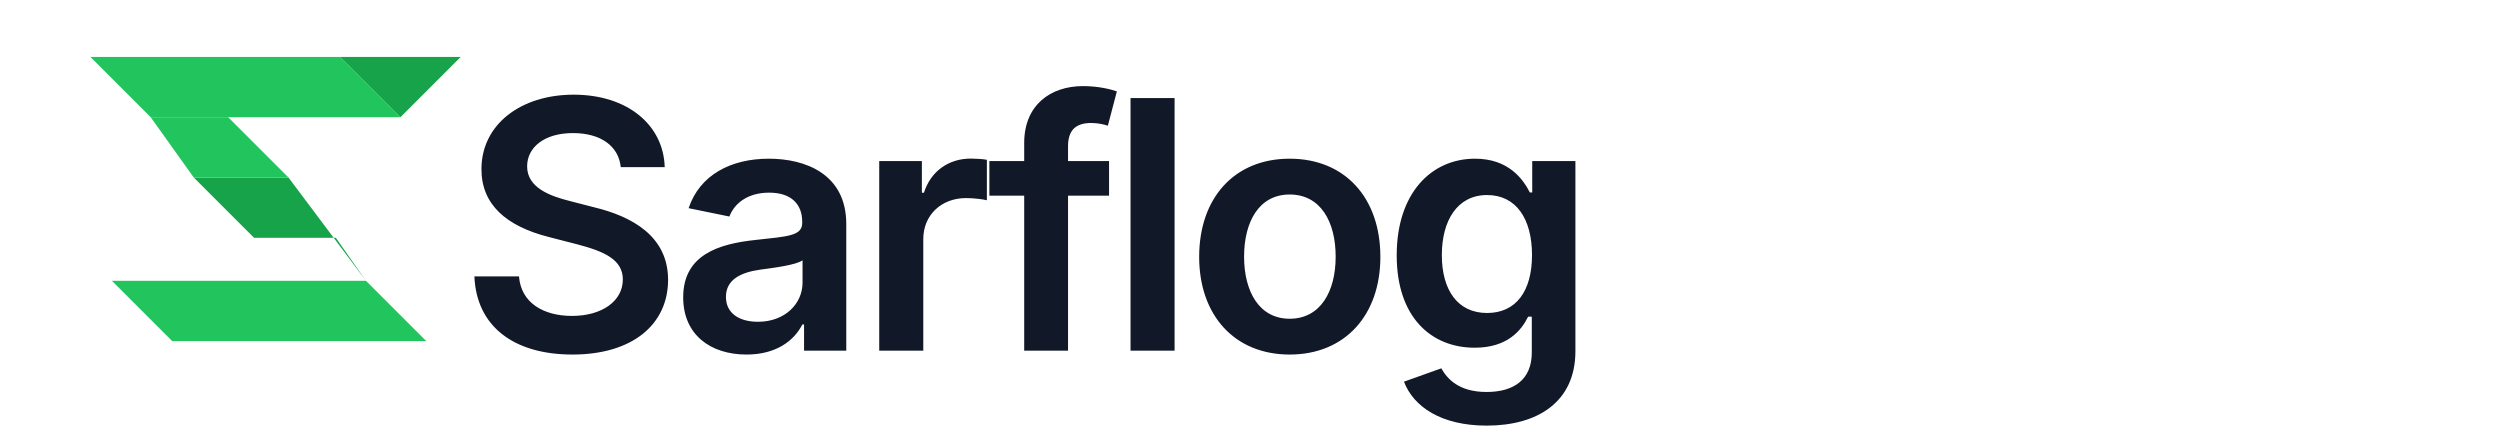
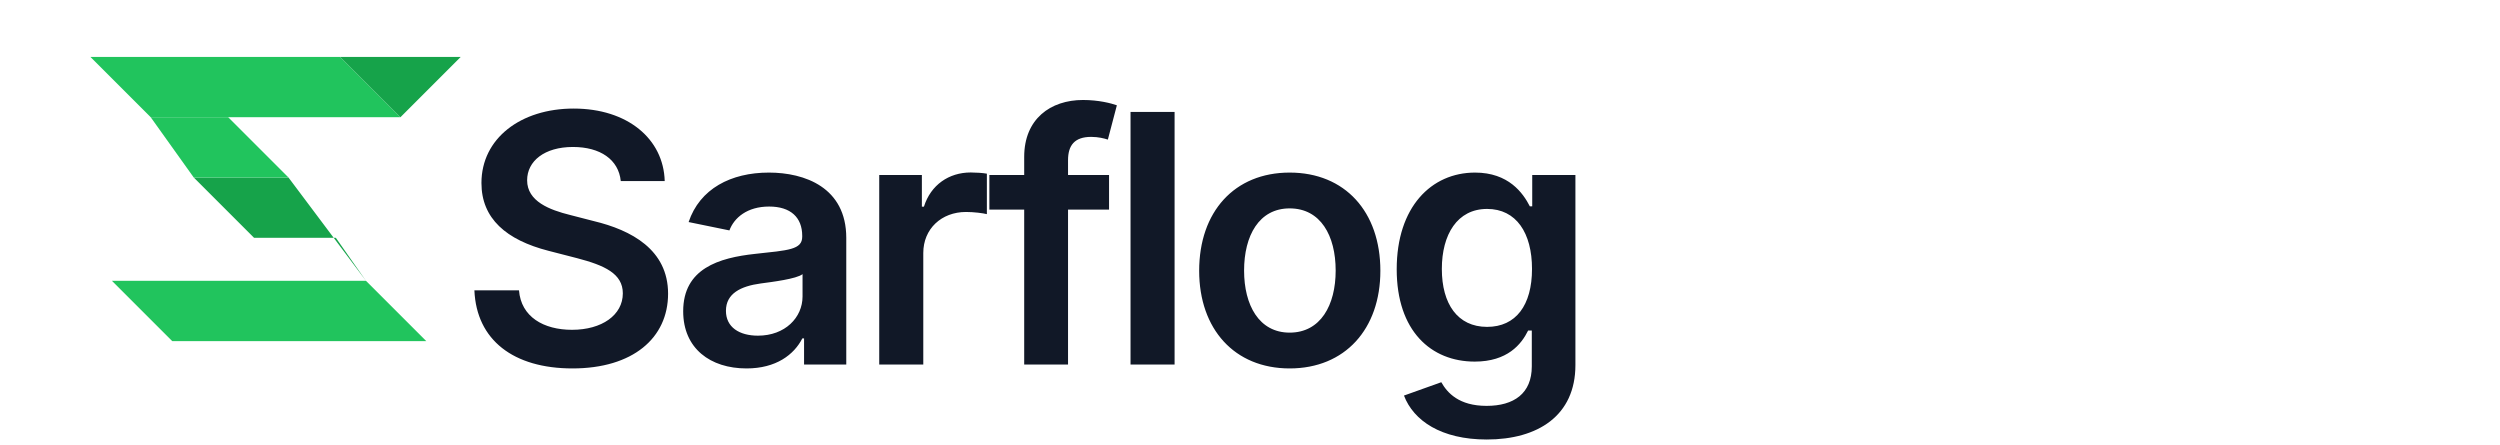
<svg xmlns="http://www.w3.org/2000/svg" width="360" height="64" viewBox="0 0 360 64" fill="none">
  <g transform="translate(0 64) scale(0.62 -0.62)">
    <path d="M26 38L40 24H99L85 38H26Z" fill="#21C45D" />
    <path d="M85 38L67 62H45L59 48H78L85 38Z" fill="#16A34A" />
    <path d="M45 62H67L53 76H35L45 62Z" fill="#21C45D" />
    <path d="M35 76H93L79 90H21L35 76Z" fill="#21C45D" />
    <path d="M79 90L93 76L107 90H79Z" fill="#16A34A" />
  </g>
-   <text x="66" y="32" dominant-baseline="middle" fill="#111827" font-family="Inter, Arial, sans-serif" font-size="50" font-weight="600" letter-spacing="-2">Sarflog</text>
+   <text x="66" y="34" dominant-baseline="middle" fill="#111827" font-family="Inter, Arial, sans-serif" font-size="50" font-weight="600" letter-spacing="-2">Sarflog</text>
</svg>
